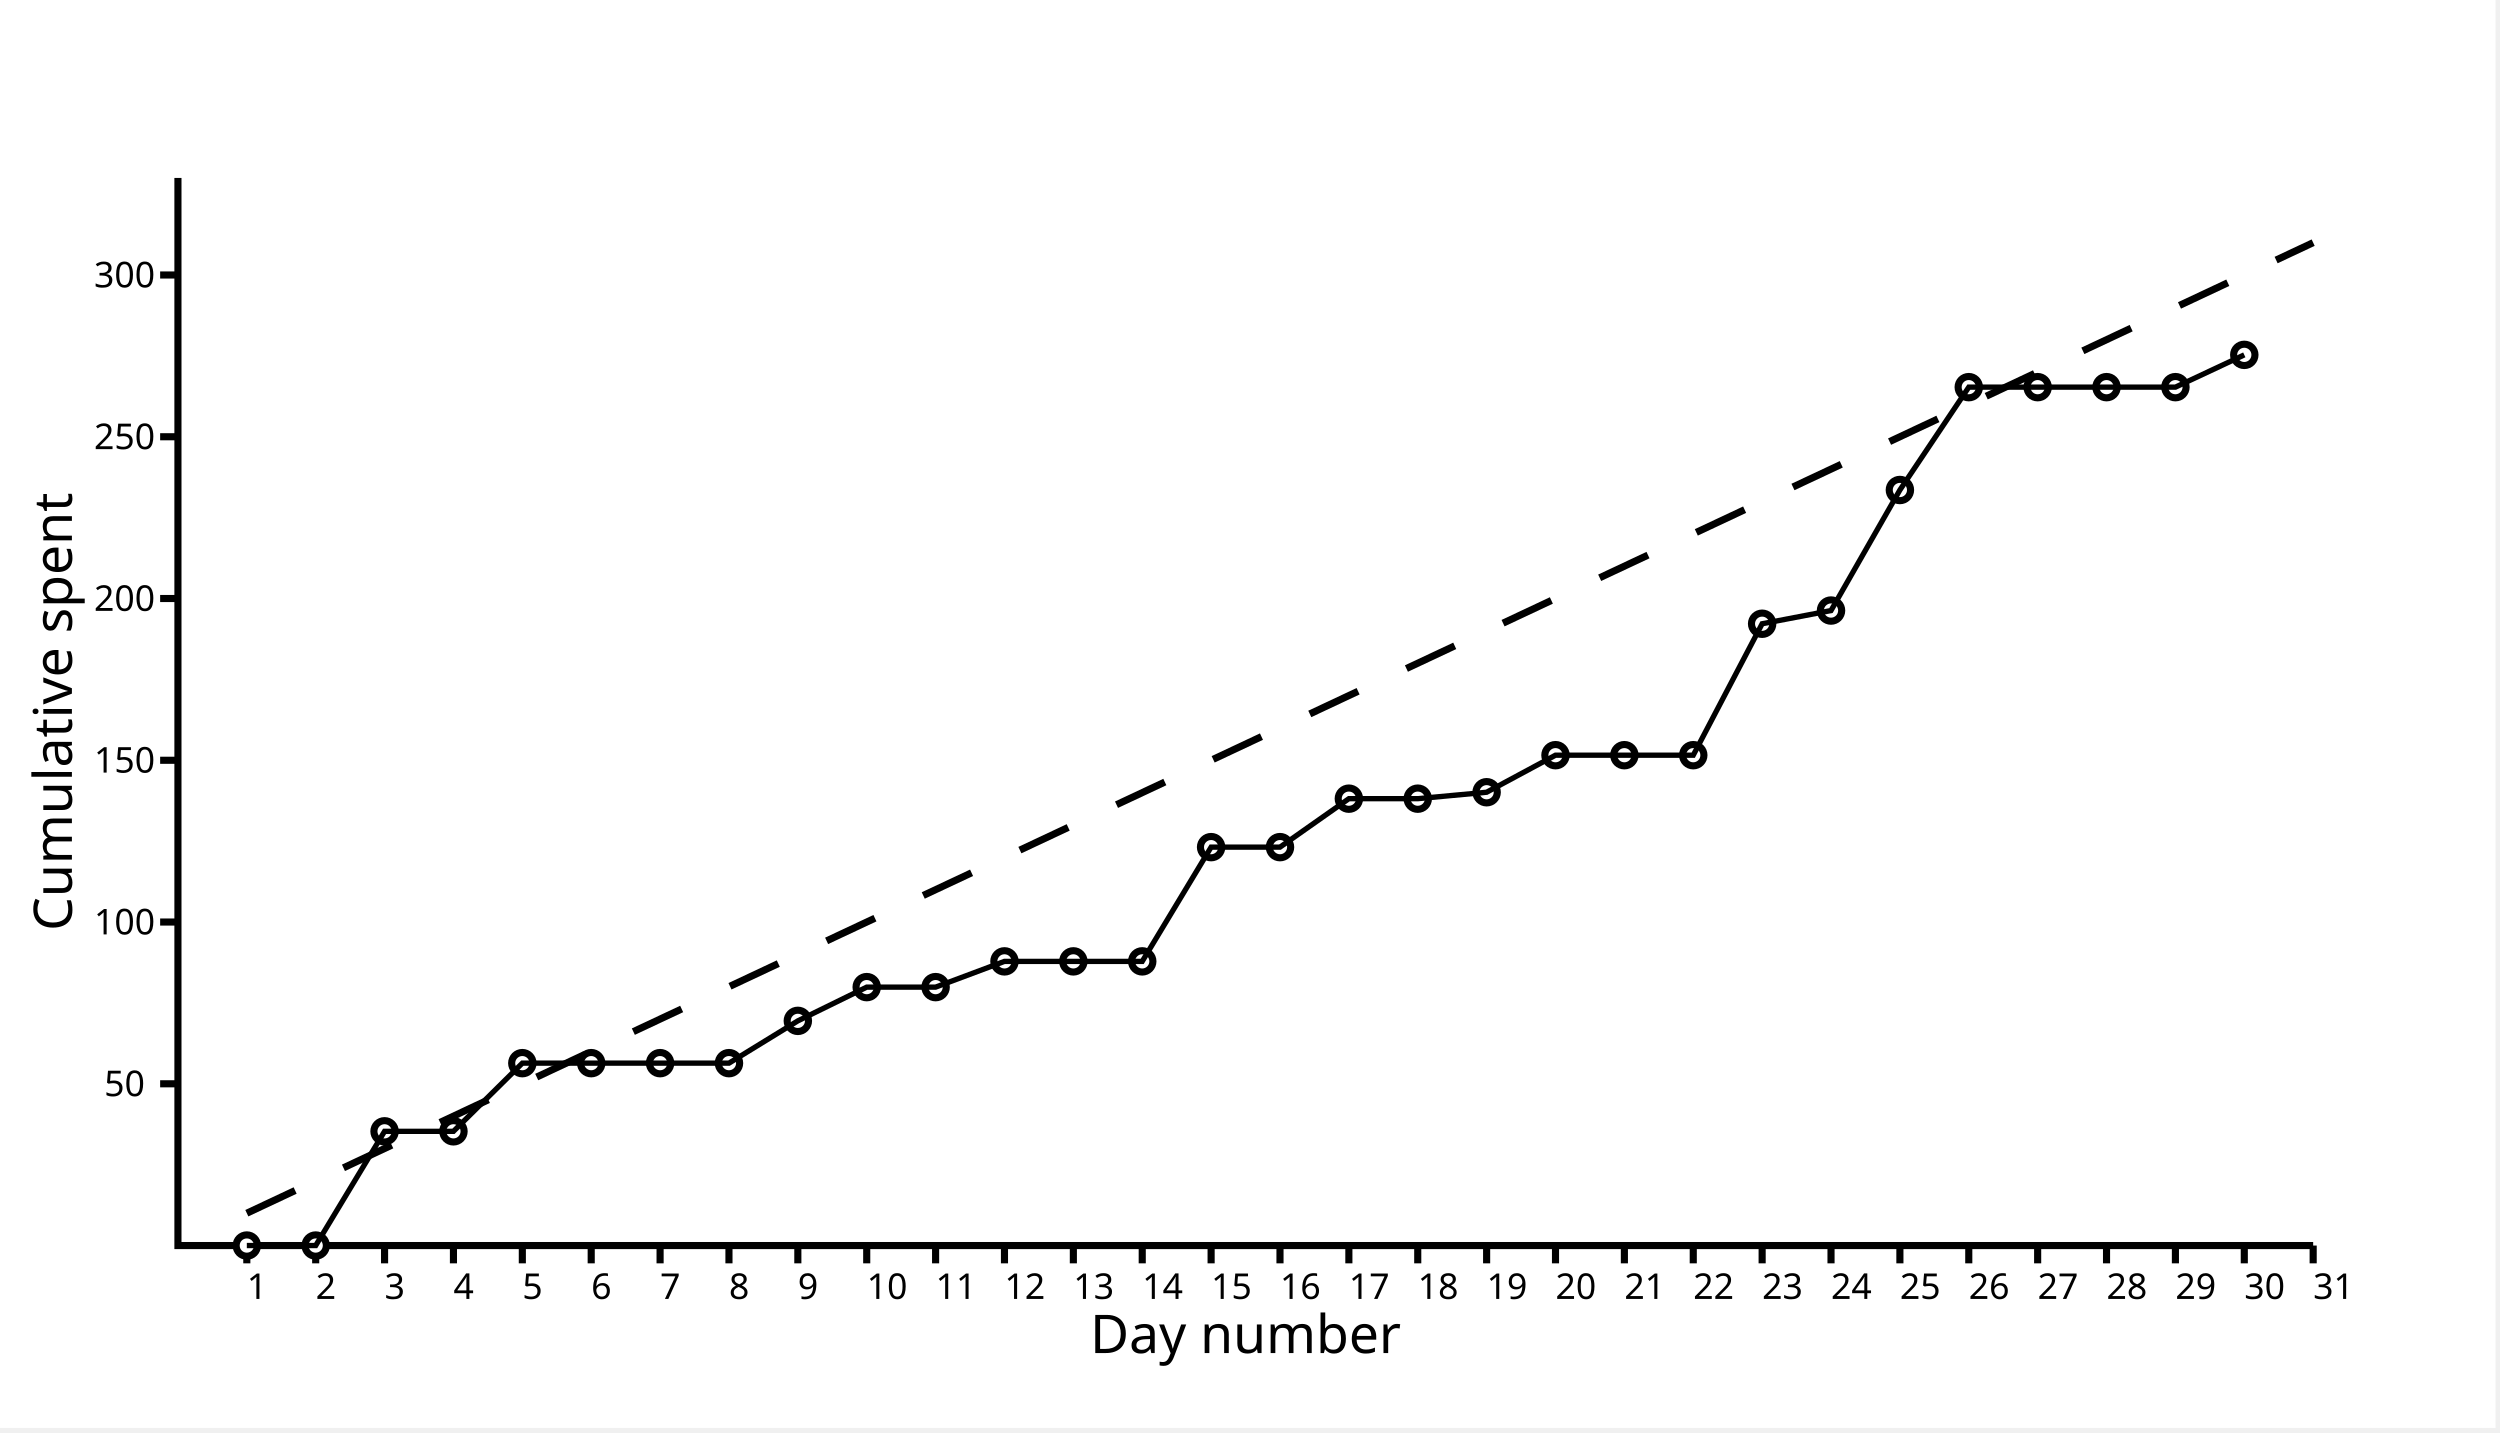
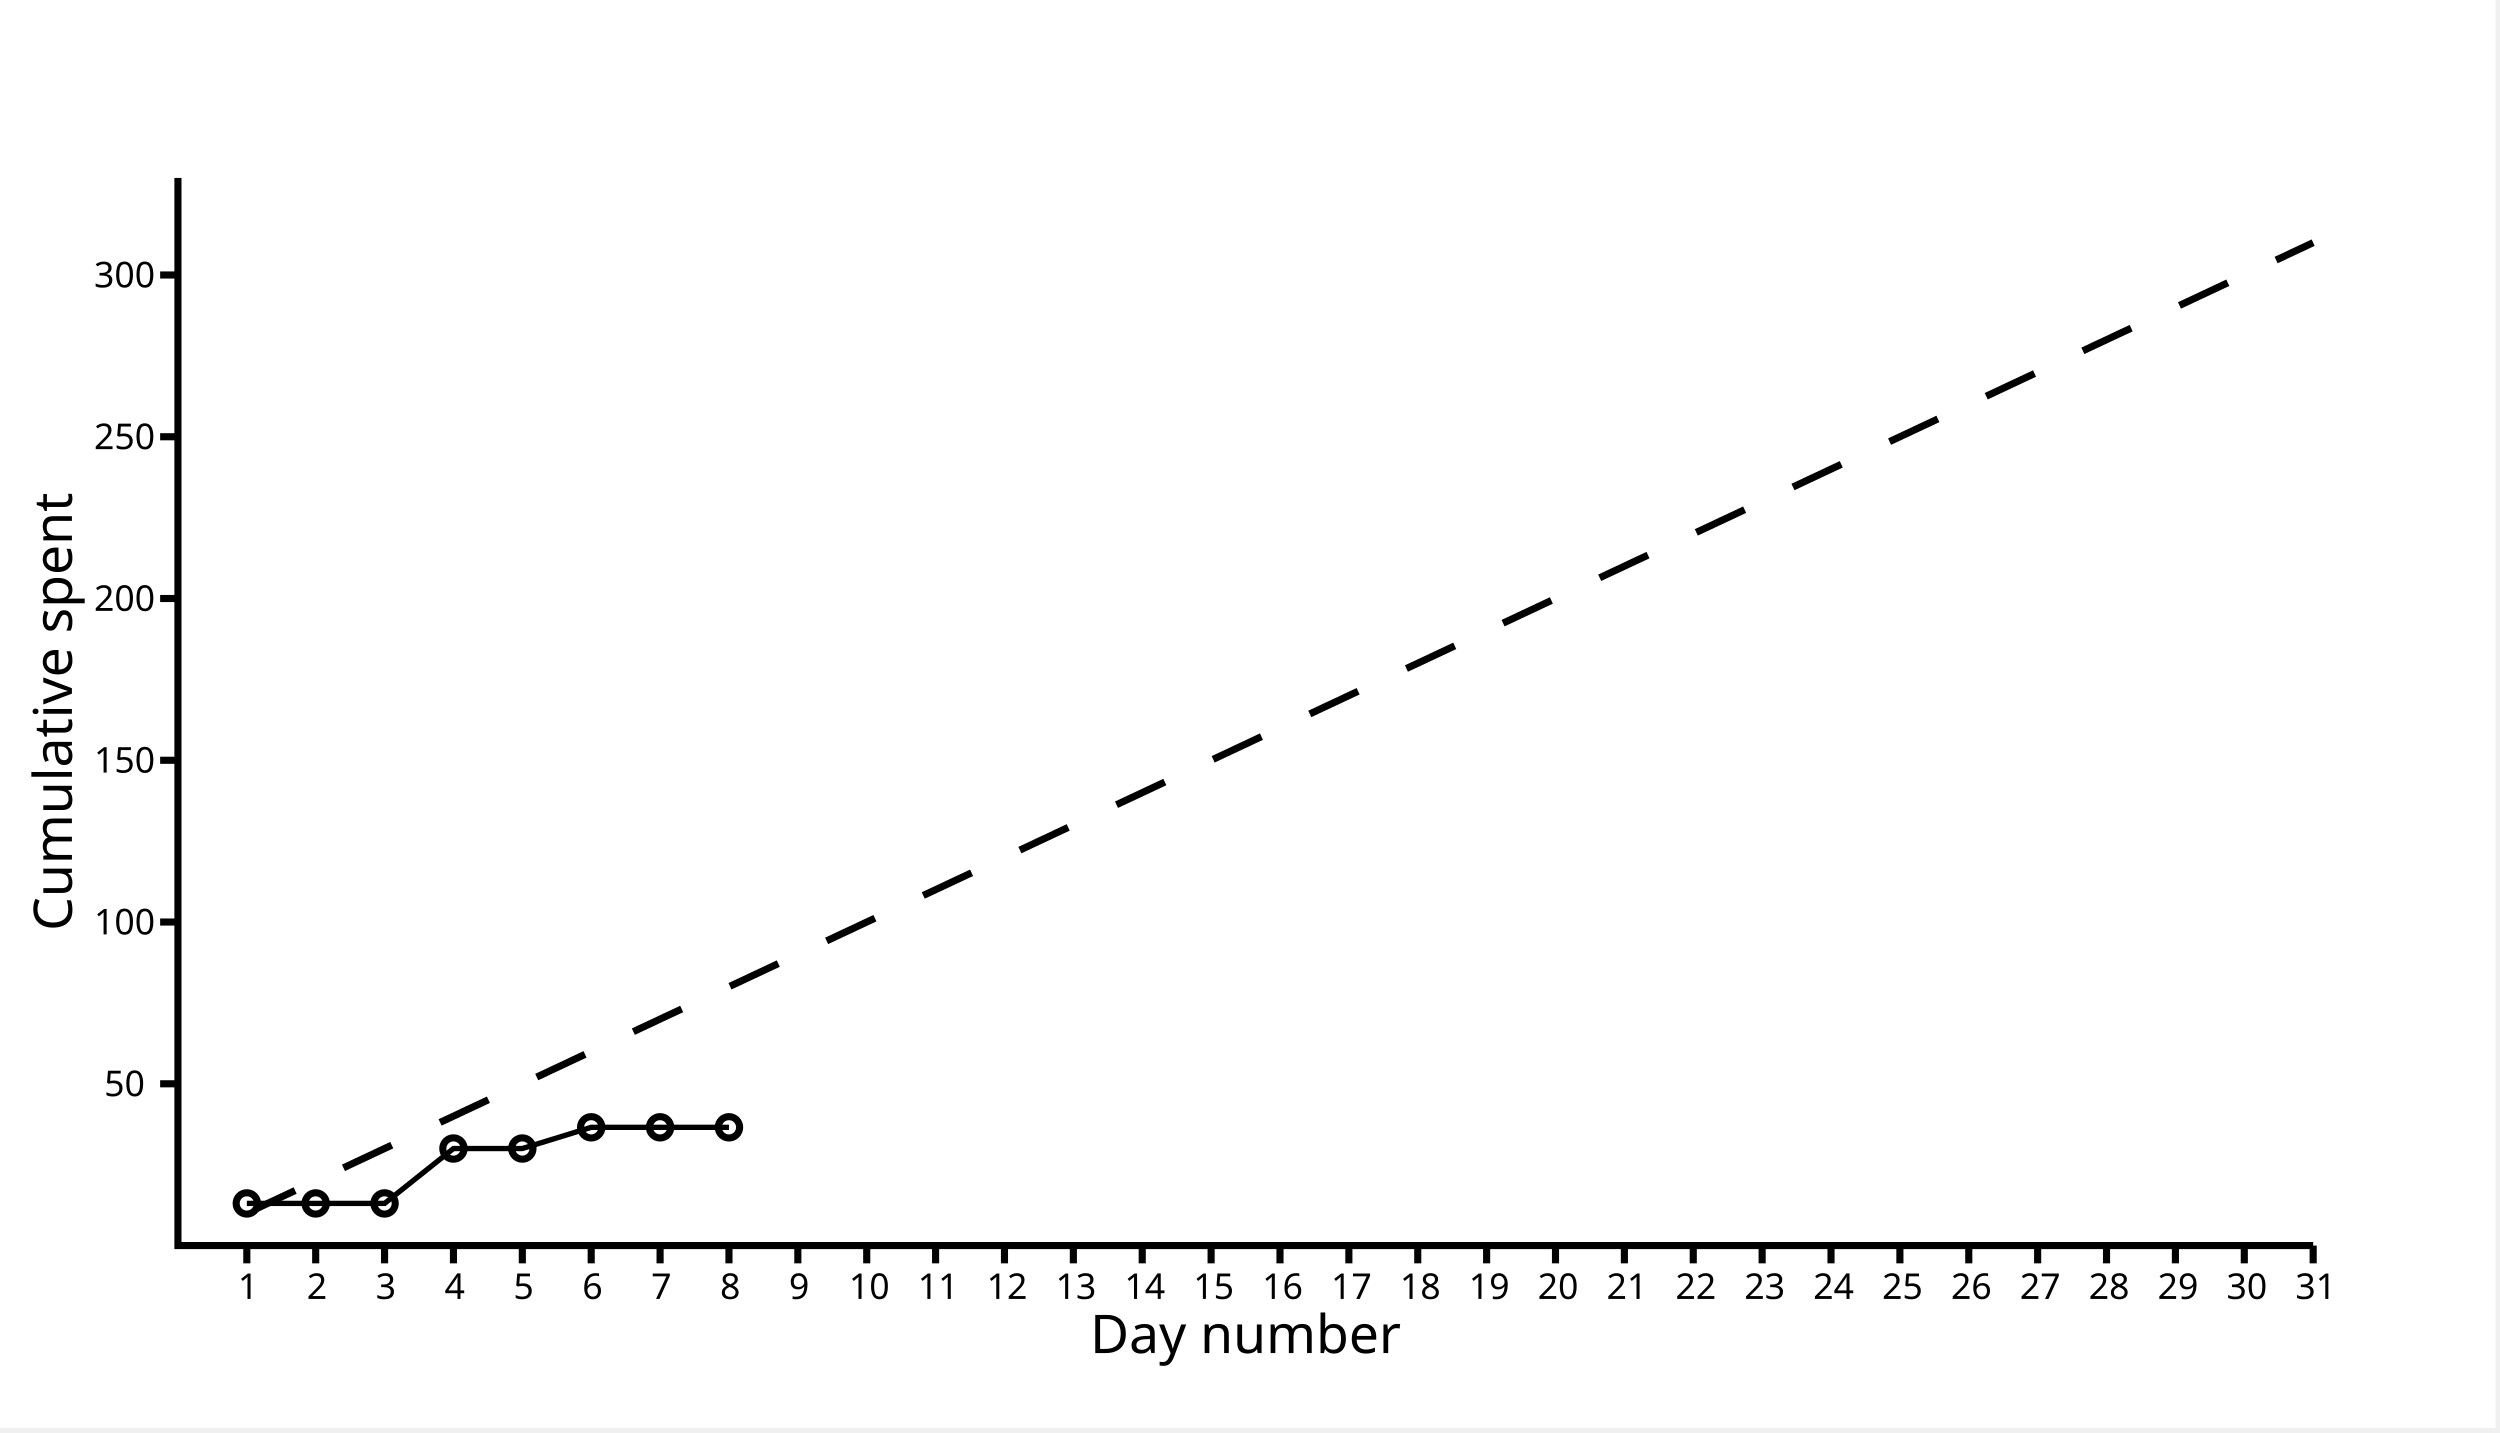
<svg xmlns="http://www.w3.org/2000/svg">
  <rect width="1400" height="800" fill="#ffffff" style="stroke-width:5; stroke:#ffffff" />
  <g transform="translate(100 100)">
    <polyline fill="#ffffff" style="stroke-width:4; stroke:#000000" points="0,0 0,600 1200,600" />
    <line fill="#ffffff" style="stroke-width:4; stroke:#000000" x1="38.71" y1="600" x2="38.71" y2="610" />
-     <text x="38.71" y="630" fill="#000000" font-size="20" font-family="sans-serif" text-anchor="top" dominant-baseline="top">1</text>
+     <text x="33.71" y="630" fill="#000000" font-size="20" font-family="sans-serif" text-anchor="top" dominant-baseline="top">1</text>
    <line fill="#ffffff" style="stroke-width:4; stroke:#000000" x1="77.419" y1="600" x2="77.419" y2="610" />
-     <text x="77.419" y="630" fill="#000000" font-size="20" font-family="sans-serif" text-anchor="top" dominant-baseline="top">2</text>
+     <text x="72.419" y="630" fill="#000000" font-size="20" font-family="sans-serif" text-anchor="top" dominant-baseline="top">2</text>
    <line fill="#ffffff" style="stroke-width:4; stroke:#000000" x1="116.129" y1="600" x2="116.129" y2="610" />
-     <text x="116.129" y="630" fill="#000000" font-size="20" font-family="sans-serif" text-anchor="top" dominant-baseline="top">3</text>
+     <text x="111.129" y="630" fill="#000000" font-size="20" font-family="sans-serif" text-anchor="top" dominant-baseline="top">3</text>
    <line fill="#ffffff" style="stroke-width:4; stroke:#000000" x1="154.839" y1="600" x2="154.839" y2="610" />
-     <text x="154.839" y="630" fill="#000000" font-size="20" font-family="sans-serif" text-anchor="top" dominant-baseline="top">4</text>
+     <text x="149.839" y="630" fill="#000000" font-size="20" font-family="sans-serif" text-anchor="top" dominant-baseline="top">4</text>
    <line fill="#ffffff" style="stroke-width:4; stroke:#000000" x1="193.548" y1="600" x2="193.548" y2="610" />
-     <text x="193.548" y="630" fill="#000000" font-size="20" font-family="sans-serif" text-anchor="top" dominant-baseline="top">5</text>
+     <text x="188.548" y="630" fill="#000000" font-size="20" font-family="sans-serif" text-anchor="top" dominant-baseline="top">5</text>
    <line fill="#ffffff" style="stroke-width:4; stroke:#000000" x1="232.258" y1="600" x2="232.258" y2="610" />
-     <text x="232.258" y="630" fill="#000000" font-size="20" font-family="sans-serif" text-anchor="top" dominant-baseline="top">6</text>
+     <text x="227.258" y="630" fill="#000000" font-size="20" font-family="sans-serif" text-anchor="top" dominant-baseline="top">6</text>
    <line fill="#ffffff" style="stroke-width:4; stroke:#000000" x1="270.968" y1="600" x2="270.968" y2="610" />
-     <text x="270.968" y="630" fill="#000000" font-size="20" font-family="sans-serif" text-anchor="top" dominant-baseline="top">7</text>
+     <text x="265.968" y="630" fill="#000000" font-size="20" font-family="sans-serif" text-anchor="top" dominant-baseline="top">7</text>
    <line fill="#ffffff" style="stroke-width:4; stroke:#000000" x1="309.677" y1="600" x2="309.677" y2="610" />
-     <text x="309.677" y="630" fill="#000000" font-size="20" font-family="sans-serif" text-anchor="top" dominant-baseline="top">8</text>
+     <text x="304.677" y="630" fill="#000000" font-size="20" font-family="sans-serif" text-anchor="top" dominant-baseline="top">8</text>
    <line fill="#ffffff" style="stroke-width:4; stroke:#000000" x1="348.387" y1="600" x2="348.387" y2="610" />
-     <text x="348.387" y="630" fill="#000000" font-size="20" font-family="sans-serif" text-anchor="top" dominant-baseline="top">9</text>
+     <text x="343.387" y="630" fill="#000000" font-size="20" font-family="sans-serif" text-anchor="top" dominant-baseline="top">9</text>
    <line fill="#ffffff" style="stroke-width:4; stroke:#000000" x1="387.097" y1="600" x2="387.097" y2="610" />
-     <text x="387.097" y="630" fill="#000000" font-size="20" font-family="sans-serif" text-anchor="top" dominant-baseline="top">10</text>
+     <text x="377.097" y="630" fill="#000000" font-size="20" font-family="sans-serif" text-anchor="top" dominant-baseline="top">10</text>
    <line fill="#ffffff" style="stroke-width:4; stroke:#000000" x1="425.806" y1="600" x2="425.806" y2="610" />
-     <text x="425.806" y="630" fill="#000000" font-size="20" font-family="sans-serif" text-anchor="top" dominant-baseline="top">11</text>
+     <text x="415.806" y="630" fill="#000000" font-size="20" font-family="sans-serif" text-anchor="top" dominant-baseline="top">11</text>
    <line fill="#ffffff" style="stroke-width:4; stroke:#000000" x1="464.516" y1="600" x2="464.516" y2="610" />
-     <text x="464.516" y="630" fill="#000000" font-size="20" font-family="sans-serif" text-anchor="top" dominant-baseline="top">12</text>
+     <text x="454.516" y="630" fill="#000000" font-size="20" font-family="sans-serif" text-anchor="top" dominant-baseline="top">12</text>
    <line fill="#ffffff" style="stroke-width:4; stroke:#000000" x1="503.226" y1="600" x2="503.226" y2="610" />
-     <text x="503.226" y="630" fill="#000000" font-size="20" font-family="sans-serif" text-anchor="top" dominant-baseline="top">13</text>
+     <text x="493.226" y="630" fill="#000000" font-size="20" font-family="sans-serif" text-anchor="top" dominant-baseline="top">13</text>
    <line fill="#ffffff" style="stroke-width:4; stroke:#000000" x1="541.935" y1="600" x2="541.935" y2="610" />
-     <text x="541.935" y="630" fill="#000000" font-size="20" font-family="sans-serif" text-anchor="top" dominant-baseline="top">14</text>
+     <text x="531.935" y="630" fill="#000000" font-size="20" font-family="sans-serif" text-anchor="top" dominant-baseline="top">14</text>
    <line fill="#ffffff" style="stroke-width:4; stroke:#000000" x1="580.645" y1="600" x2="580.645" y2="610" />
-     <text x="580.645" y="630" fill="#000000" font-size="20" font-family="sans-serif" text-anchor="top" dominant-baseline="top">15</text>
+     <text x="570.645" y="630" fill="#000000" font-size="20" font-family="sans-serif" text-anchor="top" dominant-baseline="top">15</text>
    <line fill="#ffffff" style="stroke-width:4; stroke:#000000" x1="619.355" y1="600" x2="619.355" y2="610" />
-     <text x="619.355" y="630" fill="#000000" font-size="20" font-family="sans-serif" text-anchor="top" dominant-baseline="top">16</text>
+     <text x="609.355" y="630" fill="#000000" font-size="20" font-family="sans-serif" text-anchor="top" dominant-baseline="top">16</text>
    <line fill="#ffffff" style="stroke-width:4; stroke:#000000" x1="658.065" y1="600" x2="658.065" y2="610" />
-     <text x="658.065" y="630" fill="#000000" font-size="20" font-family="sans-serif" text-anchor="top" dominant-baseline="top">17</text>
+     <text x="648.065" y="630" fill="#000000" font-size="20" font-family="sans-serif" text-anchor="top" dominant-baseline="top">17</text>
    <line fill="#ffffff" style="stroke-width:4; stroke:#000000" x1="696.774" y1="600" x2="696.774" y2="610" />
-     <text x="696.774" y="630" fill="#000000" font-size="20" font-family="sans-serif" text-anchor="top" dominant-baseline="top">18</text>
+     <text x="686.774" y="630" fill="#000000" font-size="20" font-family="sans-serif" text-anchor="top" dominant-baseline="top">18</text>
    <line fill="#ffffff" style="stroke-width:4; stroke:#000000" x1="735.484" y1="600" x2="735.484" y2="610" />
-     <text x="735.484" y="630" fill="#000000" font-size="20" font-family="sans-serif" text-anchor="top" dominant-baseline="top">19</text>
+     <text x="725.484" y="630" fill="#000000" font-size="20" font-family="sans-serif" text-anchor="top" dominant-baseline="top">19</text>
    <line fill="#ffffff" style="stroke-width:4; stroke:#000000" x1="774.194" y1="600" x2="774.194" y2="610" />
-     <text x="774.194" y="630" fill="#000000" font-size="20" font-family="sans-serif" text-anchor="top" dominant-baseline="top">20</text>
+     <text x="764.194" y="630" fill="#000000" font-size="20" font-family="sans-serif" text-anchor="top" dominant-baseline="top">20</text>
    <line fill="#ffffff" style="stroke-width:4; stroke:#000000" x1="812.903" y1="600" x2="812.903" y2="610" />
-     <text x="812.903" y="630" fill="#000000" font-size="20" font-family="sans-serif" text-anchor="top" dominant-baseline="top">21</text>
+     <text x="802.903" y="630" fill="#000000" font-size="20" font-family="sans-serif" text-anchor="top" dominant-baseline="top">21</text>
    <line fill="#ffffff" style="stroke-width:4; stroke:#000000" x1="851.613" y1="600" x2="851.613" y2="610" />
-     <text x="851.613" y="630" fill="#000000" font-size="20" font-family="sans-serif" text-anchor="top" dominant-baseline="top">22</text>
+     <text x="841.613" y="630" fill="#000000" font-size="20" font-family="sans-serif" text-anchor="top" dominant-baseline="top">22</text>
    <line fill="#ffffff" style="stroke-width:4; stroke:#000000" x1="890.323" y1="600" x2="890.323" y2="610" />
-     <text x="890.323" y="630" fill="#000000" font-size="20" font-family="sans-serif" text-anchor="top" dominant-baseline="top">23</text>
+     <text x="880.323" y="630" fill="#000000" font-size="20" font-family="sans-serif" text-anchor="top" dominant-baseline="top">23</text>
    <line fill="#ffffff" style="stroke-width:4; stroke:#000000" x1="929.032" y1="600" x2="929.032" y2="610" />
-     <text x="929.032" y="630" fill="#000000" font-size="20" font-family="sans-serif" text-anchor="top" dominant-baseline="top">24</text>
+     <text x="919.032" y="630" fill="#000000" font-size="20" font-family="sans-serif" text-anchor="top" dominant-baseline="top">24</text>
    <line fill="#ffffff" style="stroke-width:4; stroke:#000000" x1="967.742" y1="600" x2="967.742" y2="610" />
-     <text x="967.742" y="630" fill="#000000" font-size="20" font-family="sans-serif" text-anchor="top" dominant-baseline="top">25</text>
+     <text x="957.742" y="630" fill="#000000" font-size="20" font-family="sans-serif" text-anchor="top" dominant-baseline="top">25</text>
    <line fill="#ffffff" style="stroke-width:4; stroke:#000000" x1="1006.452" y1="600" x2="1006.452" y2="610" />
-     <text x="1006.452" y="630" fill="#000000" font-size="20" font-family="sans-serif" text-anchor="top" dominant-baseline="top">26</text>
+     <text x="996.452" y="630" fill="#000000" font-size="20" font-family="sans-serif" text-anchor="top" dominant-baseline="top">26</text>
    <line fill="#ffffff" style="stroke-width:4; stroke:#000000" x1="1045.161" y1="600" x2="1045.161" y2="610" />
-     <text x="1045.161" y="630" fill="#000000" font-size="20" font-family="sans-serif" text-anchor="top" dominant-baseline="top">27</text>
+     <text x="1035.161" y="630" fill="#000000" font-size="20" font-family="sans-serif" text-anchor="top" dominant-baseline="top">27</text>
    <line fill="#ffffff" style="stroke-width:4; stroke:#000000" x1="1083.871" y1="600" x2="1083.871" y2="610" />
-     <text x="1083.871" y="630" fill="#000000" font-size="20" font-family="sans-serif" text-anchor="top" dominant-baseline="top">28</text>
+     <text x="1073.871" y="630" fill="#000000" font-size="20" font-family="sans-serif" text-anchor="top" dominant-baseline="top">28</text>
    <line fill="#ffffff" style="stroke-width:4; stroke:#000000" x1="1122.581" y1="600" x2="1122.581" y2="610" />
-     <text x="1122.581" y="630" fill="#000000" font-size="20" font-family="sans-serif" text-anchor="top" dominant-baseline="top">29</text>
+     <text x="1112.581" y="630" fill="#000000" font-size="20" font-family="sans-serif" text-anchor="top" dominant-baseline="top">29</text>
    <line fill="#ffffff" style="stroke-width:4; stroke:#000000" x1="1161.29" y1="600" x2="1161.29" y2="610" />
-     <text x="1161.29" y="630" fill="#000000" font-size="20" font-family="sans-serif" text-anchor="top" dominant-baseline="top">30</text>
+     <text x="1151.29" y="630" fill="#000000" font-size="20" font-family="sans-serif" text-anchor="top" dominant-baseline="top">30</text>
    <line fill="#ffffff" style="stroke-width:4; stroke:#000000" x1="1200" y1="600" x2="1200" y2="610" />
-     <text x="1200" y="630" fill="#000000" font-size="20" font-family="sans-serif" text-anchor="top" dominant-baseline="top">31</text>
+     <text x="1190" y="630" fill="#000000" font-size="20" font-family="sans-serif" text-anchor="top" dominant-baseline="top">31</text>
    <line fill="#ffffff" style="stroke-width:4; stroke:#000000" x1="0" y1="509.091" x2="-10" y2="509.091" />
    <text x="-30" y="509.091" fill="#000000" font-size="20" font-family="sans-serif" text-anchor="middle" dominant-baseline="middle">50</text>
    <line fill="#ffffff" style="stroke-width:4; stroke:#000000" x1="0" y1="418.182" x2="-10" y2="418.182" />
    <text x="-30" y="418.182" fill="#000000" font-size="20" font-family="sans-serif" text-anchor="middle" dominant-baseline="middle">100</text>
    <line fill="#ffffff" style="stroke-width:4; stroke:#000000" x1="0" y1="327.273" x2="-10" y2="327.273" />
    <text x="-30" y="327.273" fill="#000000" font-size="20" font-family="sans-serif" text-anchor="middle" dominant-baseline="middle">150</text>
    <line fill="#ffffff" style="stroke-width:4; stroke:#000000" x1="0" y1="236.364" x2="-10" y2="236.364" />
    <text x="-30" y="236.364" fill="#000000" font-size="20" font-family="sans-serif" text-anchor="middle" dominant-baseline="middle">200</text>
    <line fill="#ffffff" style="stroke-width:4; stroke:#000000" x1="0" y1="145.455" x2="-10" y2="145.455" />
    <text x="-30" y="145.455" fill="#000000" font-size="20" font-family="sans-serif" text-anchor="middle" dominant-baseline="middle">250</text>
    <line fill="#ffffff" style="stroke-width:4; stroke:#000000" x1="0" y1="54.545" x2="-10" y2="54.545" />
    <text x="-30" y="54.545" fill="#000000" font-size="20" font-family="sans-serif" text-anchor="middle" dominant-baseline="middle">300</text>
    <text x="600" y="650" fill="#000000" font-size="30" font-family="sans-serif" text-anchor="middle" dominant-baseline="middle">Day number</text>
    <text x="-70" y="300" fill="#000000" font-size="30" font-family="sans-serif" transform="rotate(-90,-70,300)" text-anchor="middle" dominant-baseline="middle">Cumulative spent</text>
    <line x1="38.71" y1="581.818" x2="1200" y2="36.364" style="stroke:#000000;stroke-width:4;stroke-dasharray:30" />
-     <circle r="6" fill="#ffffff" style="stroke:#000000;stroke-width:4" cx="38.71" cy="600" />
-     <circle r="6" fill="#ffffff" style="stroke:#000000;stroke-width:4" cx="77.419" cy="600" />
-     <circle r="6" fill="#ffffff" style="stroke:#000000;stroke-width:4" cx="116.129" cy="535.8" />
-     <circle r="6" fill="#ffffff" style="stroke:#000000;stroke-width:4" cx="154.839" cy="535.8" />
-     <circle r="6" fill="#ffffff" style="stroke:#000000;stroke-width:4" cx="193.548" cy="497.491" />
-     <circle r="6" fill="#ffffff" style="stroke:#000000;stroke-width:4" cx="232.258" cy="497.491" />
-     <circle r="6" fill="#ffffff" style="stroke:#000000;stroke-width:4" cx="270.968" cy="497.491" />
-     <circle r="6" fill="#ffffff" style="stroke:#000000;stroke-width:4" cx="309.677" cy="497.491" />
-     <circle r="6" fill="#ffffff" style="stroke:#000000;stroke-width:4" cx="348.387" cy="473.727" />
-     <circle r="6" fill="#ffffff" style="stroke:#000000;stroke-width:4" cx="387.097" cy="454.764" />
-     <circle r="6" fill="#ffffff" style="stroke:#000000;stroke-width:4" cx="425.806" cy="454.764" />
-     <circle r="6" fill="#ffffff" style="stroke:#000000;stroke-width:4" cx="464.516" cy="440.291" />
-     <circle r="6" fill="#ffffff" style="stroke:#000000;stroke-width:4" cx="503.226" cy="440.291" />
-     <circle r="6" fill="#ffffff" style="stroke:#000000;stroke-width:4" cx="541.935" cy="440.291" />
-     <circle r="6" fill="#ffffff" style="stroke:#000000;stroke-width:4" cx="580.645" cy="376.091" />
-     <circle r="6" fill="#ffffff" style="stroke:#000000;stroke-width:4" cx="619.355" cy="376.091" />
-     <circle r="6" fill="#ffffff" style="stroke:#000000;stroke-width:4" cx="658.065" cy="348.855" />
-     <circle r="6" fill="#ffffff" style="stroke:#000000;stroke-width:4" cx="696.774" cy="348.855" />
-     <circle r="6" fill="#ffffff" style="stroke:#000000;stroke-width:4" cx="735.484" cy="345.236" />
-     <circle r="6" fill="#ffffff" style="stroke:#000000;stroke-width:4" cx="774.194" cy="324.418" />
-     <circle r="6" fill="#ffffff" style="stroke:#000000;stroke-width:4" cx="812.903" cy="324.418" />
-     <circle r="6" fill="#ffffff" style="stroke:#000000;stroke-width:4" cx="851.613" cy="324.418" />
-     <circle r="6" fill="#ffffff" style="stroke:#000000;stroke-width:4" cx="890.323" cy="250.545" />
-     <circle r="6" fill="#ffffff" style="stroke:#000000;stroke-width:4" cx="929.032" cy="243.127" />
-     <circle r="6" fill="#ffffff" style="stroke:#000000;stroke-width:4" cx="967.742" cy="175.382" />
-     <circle r="6" fill="#ffffff" style="stroke:#000000;stroke-width:4" cx="1006.452" cy="117.582" />
-     <circle r="6" fill="#ffffff" style="stroke:#000000;stroke-width:4" cx="1045.161" cy="117.582" />
-     <circle r="6" fill="#ffffff" style="stroke:#000000;stroke-width:4" cx="1083.871" cy="117.582" />
-     <circle r="6" fill="#ffffff" style="stroke:#000000;stroke-width:4" cx="1122.581" cy="117.582" />
-     <circle r="6" fill="#ffffff" style="stroke:#000000;stroke-width:4" cx="1161.29" cy="99.436" />
-     <polyline fill="none" style="stroke-width:3; stroke:#000000" points="38.71,600 77.419,600 116.129,535.8 154.839,535.8 193.548,497.491 232.258,497.491 270.968,497.491 309.677,497.491 348.387,473.727 387.097,454.764 425.806,454.764 464.516,440.291 503.226,440.291 541.935,440.291 580.645,376.091 619.355,376.091 658.065,348.855 696.774,348.855 735.484,345.236 774.194,324.418 812.903,324.418 851.613,324.418 890.323,250.545 929.032,243.127 967.742,175.382 1006.452,117.582 1045.161,117.582 1083.871,117.582 1122.581,117.582 1161.29,99.436" />
+     <circle r="6" fill="#ffffff" style="stroke:#000000;stroke-width:4" cx="38.71" cy="576.327" />
+     <circle r="6" fill="#ffffff" style="stroke:#000000;stroke-width:4" cx="77.419" cy="576.327" />
+     <circle r="6" fill="#ffffff" style="stroke:#000000;stroke-width:4" cx="116.129" cy="576.327" />
+     <circle r="6" fill="#ffffff" style="stroke:#000000;stroke-width:4" cx="154.839" cy="545.473" />
+     <circle r="6" fill="#ffffff" style="stroke:#000000;stroke-width:4" cx="193.548" cy="545.473" />
+     <circle r="6" fill="#ffffff" style="stroke:#000000;stroke-width:4" cx="232.258" cy="533.545" />
+     <circle r="6" fill="#ffffff" style="stroke:#000000;stroke-width:4" cx="270.968" cy="533.545" />
+     <circle r="6" fill="#ffffff" style="stroke:#000000;stroke-width:4" cx="309.677" cy="533.545" />
+     <polyline fill="none" style="stroke-width:3; stroke:#000000" points="38.71,576.327 77.419,576.327 116.129,576.327 154.839,545.473 193.548,545.473 232.258,533.545 270.968,533.545 309.677,533.545" />
  </g>
</svg>
